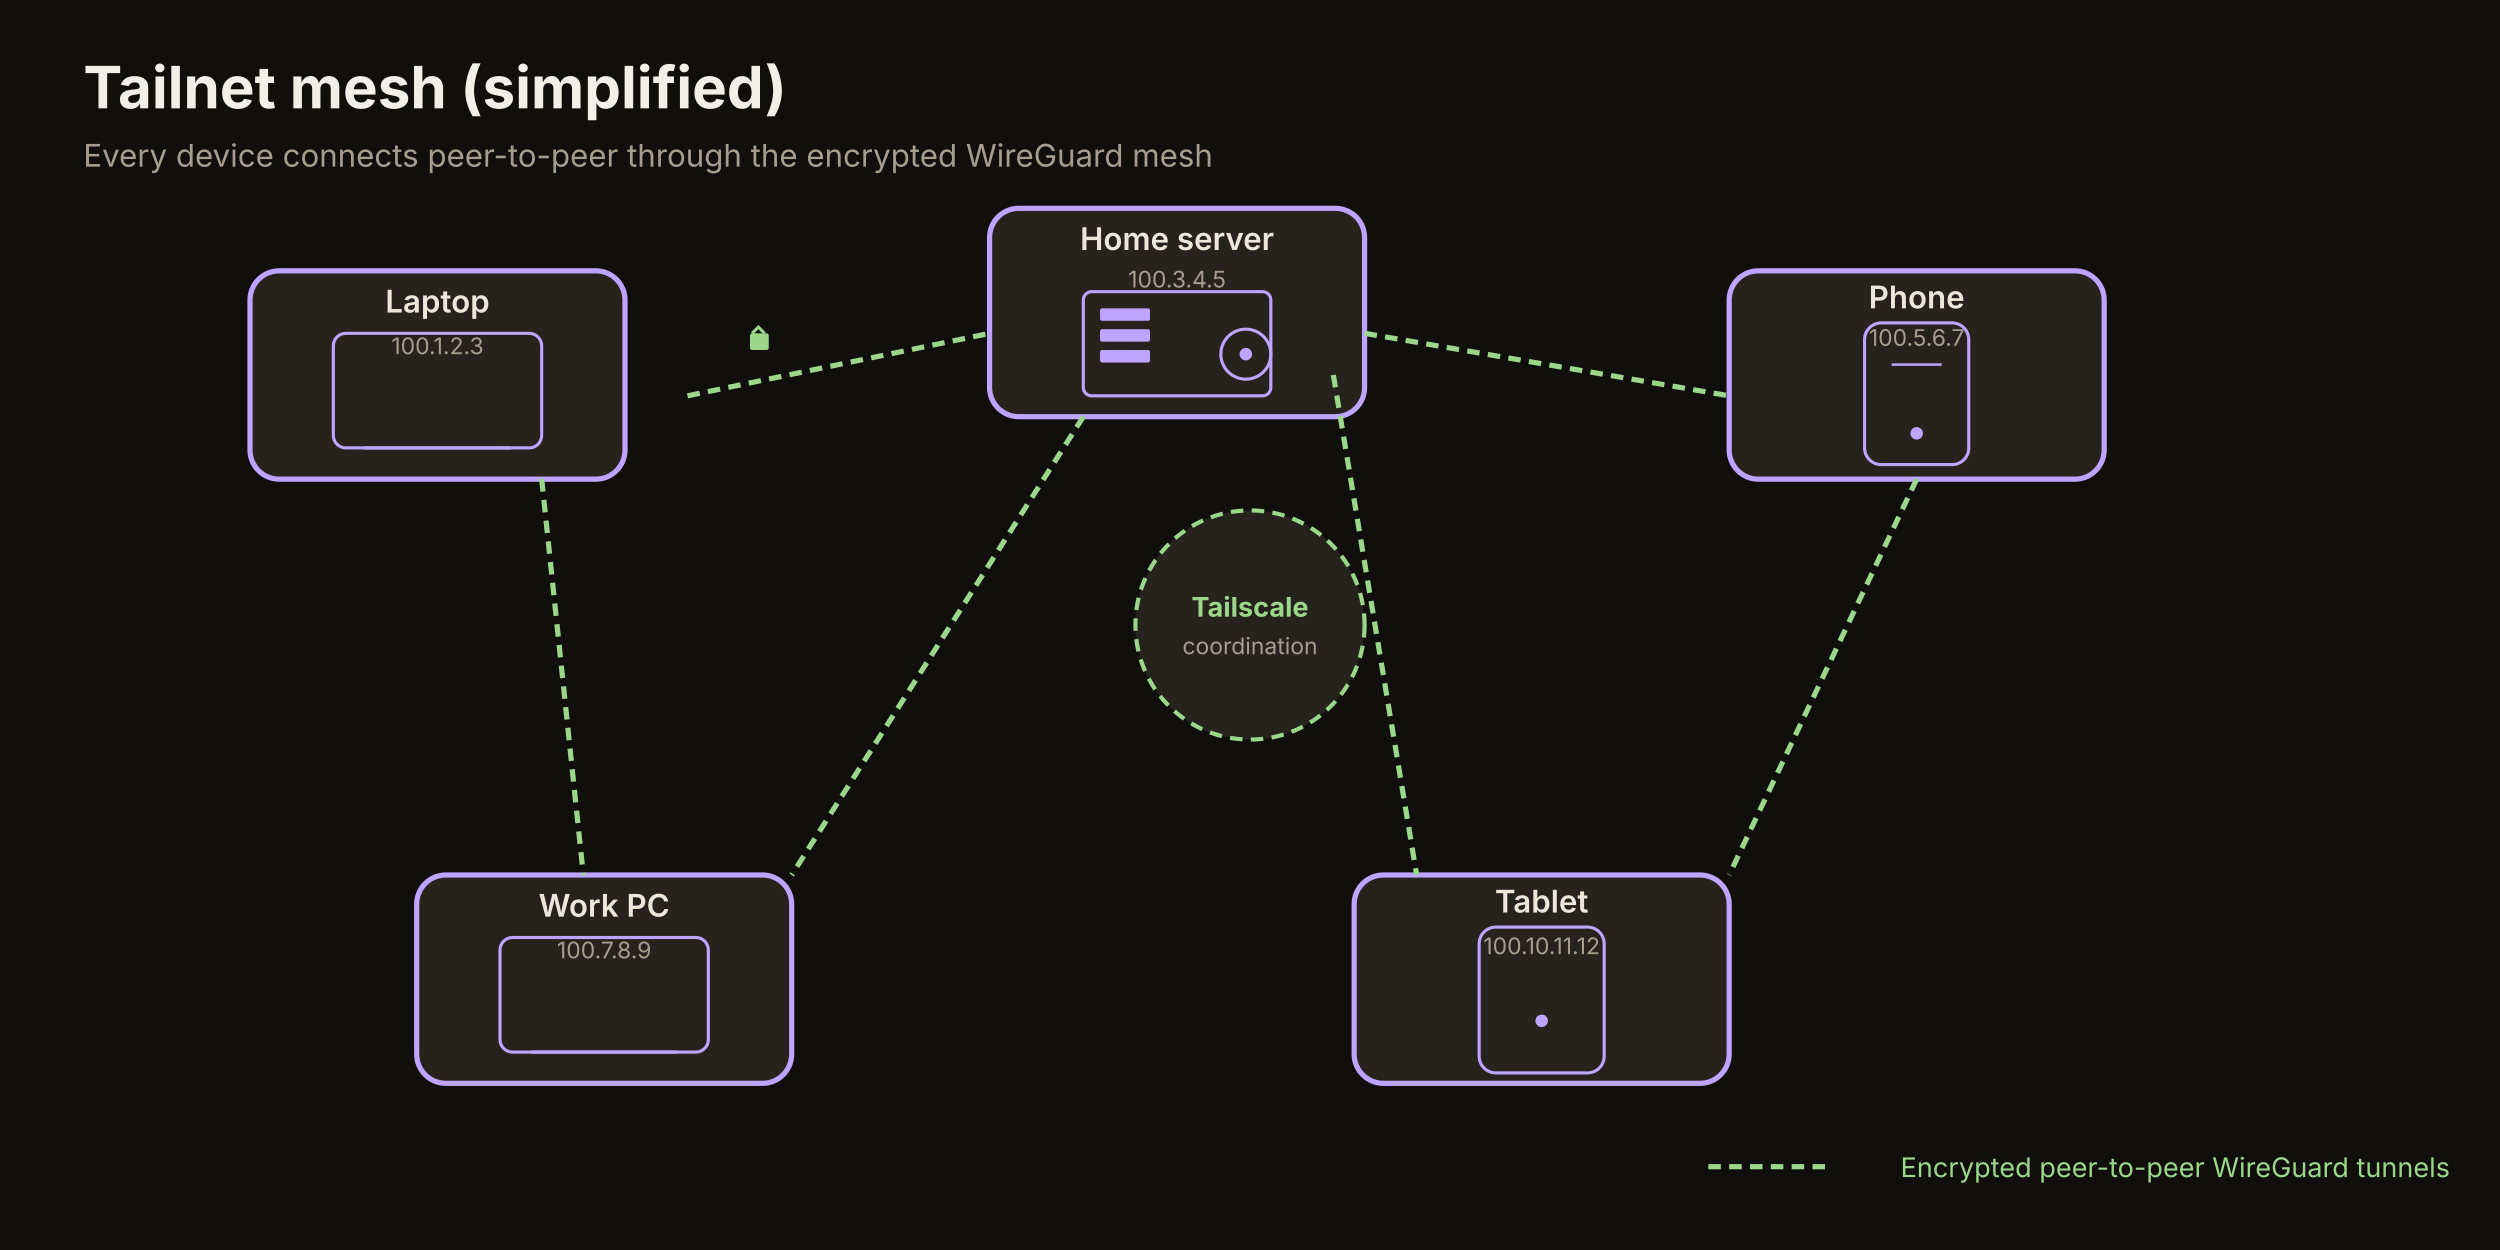
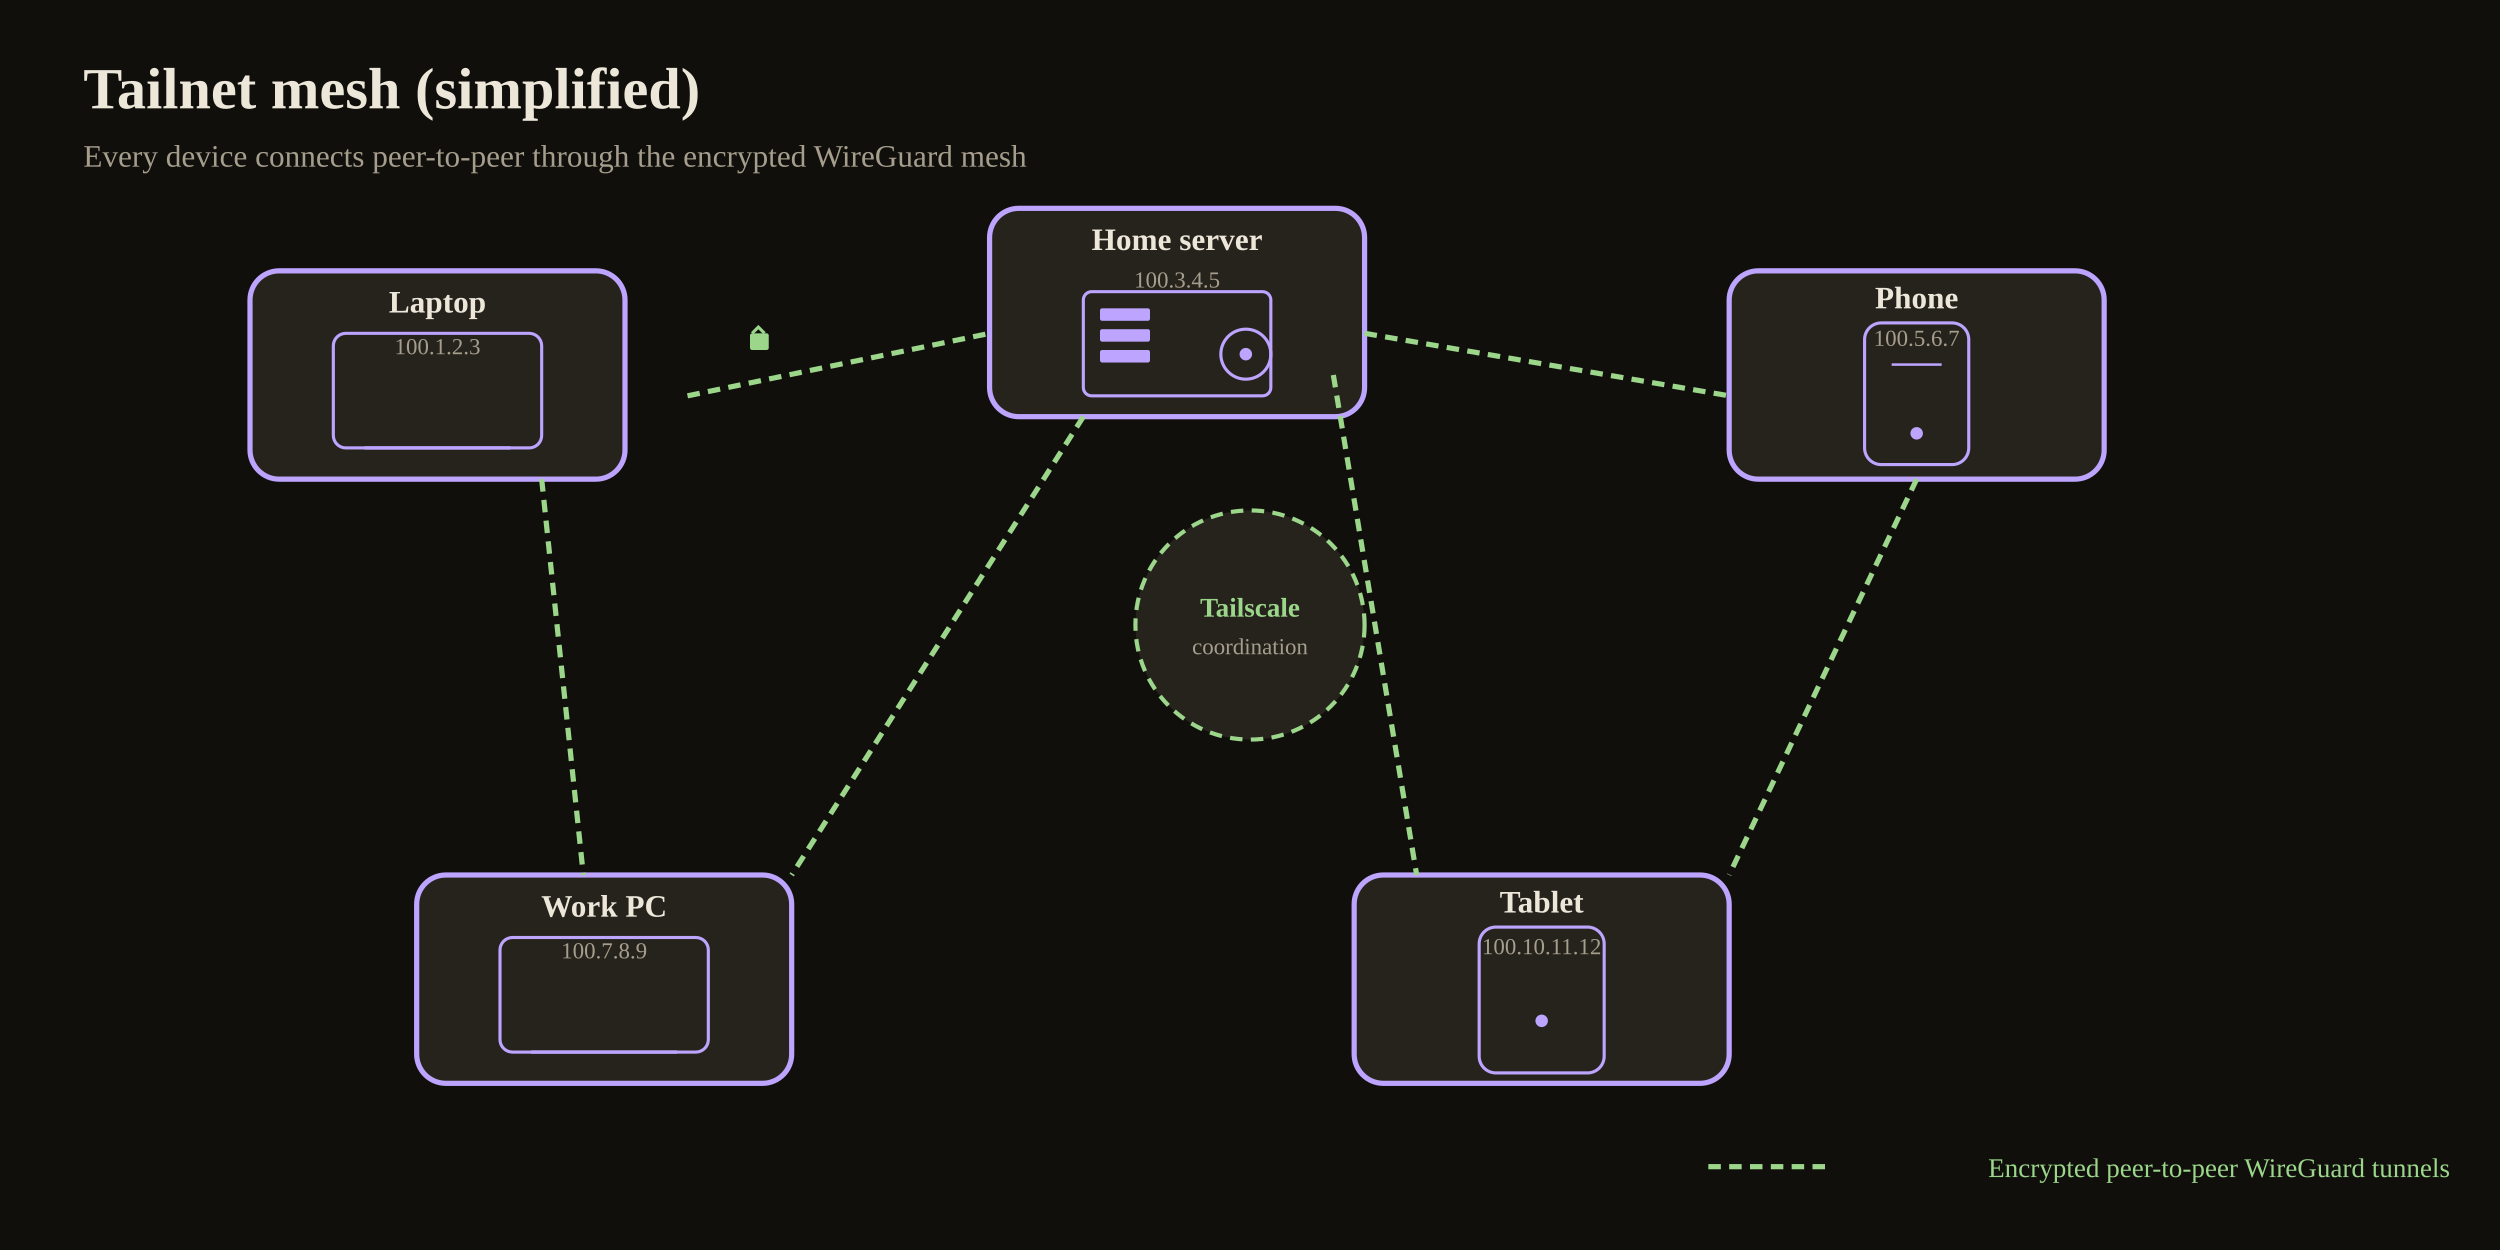
<svg xmlns="http://www.w3.org/2000/svg" width="1200" height="600" viewBox="0 0 1200 600" role="img" aria-labelledby="tm-title tm-desc">
  <rect width="1200" height="600" fill="var(--c-sunken, #100f0c)" />
-   <text x="40" y="52" font-family="system-ui, -apple-system, sans-serif" font-size="28" font-weight="700" fill="var(--c-sunken, #f2efe8)">Tailnet mesh (simplified)</text>
-   <text x="40" y="80" font-family="system-ui, -apple-system, sans-serif" font-size="15" fill="var(--c-muted, #a69e8d)">Every device connects peer-to-peer through the encrypted WireGuard mesh</text>
+   <text x="40" y="52" font-family="var(--font-sans, system-ui, -apple-system, sans-serif)" font-size="28" font-weight="700" fill="var(--c-text, #ede7da)">Tailnet mesh (simplified)</text>
+   <text x="40" y="80" font-family="var(--font-sans, system-ui, -apple-system, sans-serif)" font-size="15" fill="var(--c-muted, #a69e8d)">Every device connects peer-to-peer through the encrypted WireGuard mesh</text>
  <circle cx="600" cy="300" r="55" fill="var(--c-raised, #26231d)" stroke="var(--c-hue-green, #9bd68a)" stroke-width="2" stroke-dasharray="6 4" />
-   <text x="600" y="296" font-family="system-ui, -apple-system, sans-serif" font-size="13" font-weight="700" fill="var(--c-hue-green, #9bd68a)" text-anchor="middle">Tailscale</text>
-   <text x="600" y="314" font-family="system-ui, -apple-system, sans-serif" font-size="11" fill="var(--c-muted, #a69e8d)" text-anchor="middle">coordination</text>
+   <text x="600" y="296" font-family="var(--font-sans, system-ui, -apple-system, sans-serif)" font-size="13" font-weight="700" fill="var(--c-hue-green, #9bd68a)" text-anchor="middle">Tailscale</text>
+   <text x="600" y="314" font-family="var(--font-sans, system-ui, -apple-system, sans-serif)" font-size="11" fill="var(--c-muted, #a69e8d)" text-anchor="middle">coordination</text>
  <rect x="120" y="130" width="180" height="100" rx="14" fill="var(--c-raised, #26231d)" stroke="var(--c-hue-violet, #bca4ff)" stroke-width="2.5" />
  <rect x="160" y="160" width="100" height="55" rx="6" fill="none" stroke="var(--c-hue-violet, #bca4ff)" stroke-width="1.5" />
  <line x1="175" y1="215" x2="245" y2="215" stroke="var(--c-hue-violet, #bca4ff)" stroke-width="1.5" />
-   <text x="210" y="150" font-family="system-ui, -apple-system, sans-serif" font-size="15" font-weight="600" fill="var(--c-text, #ede7da)" text-anchor="middle">Laptop</text>
-   <text x="210" y="170" font-family="system-ui, -apple-system, sans-serif" font-size="11" fill="var(--c-muted, #a69e8d)" text-anchor="middle">100.1.2.3</text>
+   <text x="210" y="150" font-family="var(--font-sans, system-ui, -apple-system, sans-serif)" font-size="15" font-weight="600" fill="var(--c-text, #ede7da)" text-anchor="middle">Laptop</text>
+   <text x="210" y="170" font-family="var(--font-sans, system-ui, -apple-system, sans-serif)" font-size="11" fill="var(--c-muted, #a69e8d)" text-anchor="middle">100.1.2.3</text>
  <rect x="475" y="100" width="180" height="100" rx="14" fill="var(--c-raised, #26231d)" stroke="var(--c-hue-violet, #bca4ff)" stroke-width="2.5" />
  <rect x="520" y="140" width="90" height="50" rx="4" fill="none" stroke="var(--c-hue-violet, #bca4ff)" stroke-width="1.5" />
  <rect x="528" y="148" width="24" height="6" rx="1" fill="var(--c-hue-violet, #bca4ff)" />
  <rect x="528" y="158" width="24" height="6" rx="1" fill="var(--c-hue-violet, #bca4ff)" />
  <rect x="528" y="168" width="24" height="6" rx="1" fill="var(--c-hue-violet, #bca4ff)" />
  <circle cx="598" cy="170" r="12" fill="none" stroke="var(--c-hue-violet, #bca4ff)" stroke-width="1.5" />
  <circle cx="598" cy="170" r="3" fill="var(--c-hue-violet, #bca4ff)" />
-   <text x="565" y="120" font-family="system-ui, -apple-system, sans-serif" font-size="15" font-weight="600" fill="var(--c-text, #ede7da)" text-anchor="middle">Home server</text>
-   <text x="565" y="138" font-family="system-ui, -apple-system, sans-serif" font-size="11" fill="var(--c-muted, #a69e8d)" text-anchor="middle">100.3.4.5</text>
+   <text x="565" y="120" font-family="var(--font-sans, system-ui, -apple-system, sans-serif)" font-size="15" font-weight="600" fill="var(--c-text, #ede7da)" text-anchor="middle">Home server</text>
+   <text x="565" y="138" font-family="var(--font-sans, system-ui, -apple-system, sans-serif)" font-size="11" fill="var(--c-muted, #a69e8d)" text-anchor="middle">100.3.4.5</text>
  <rect x="830" y="130" width="180" height="100" rx="14" fill="var(--c-raised, #26231d)" stroke="var(--c-hue-violet, #bca4ff)" stroke-width="2.5" />
  <rect x="895" y="155" width="50" height="68" rx="8" fill="none" stroke="var(--c-hue-violet, #bca4ff)" stroke-width="1.5" />
  <line x1="908" y1="175" x2="932" y2="175" stroke="var(--c-hue-violet, #bca4ff)" stroke-width="1.2" />
  <circle cx="920" cy="208" r="3" fill="var(--c-hue-violet, #bca4ff)" />
-   <text x="920" y="148" font-family="system-ui, -apple-system, sans-serif" font-size="15" font-weight="600" fill="var(--c-text, #ede7da)" text-anchor="middle">Phone</text>
-   <text x="920" y="166" font-family="system-ui, -apple-system, sans-serif" font-size="11" fill="var(--c-muted, #a69e8d)" text-anchor="middle">100.5.6.7</text>
+   <text x="920" y="148" font-family="var(--font-sans, system-ui, -apple-system, sans-serif)" font-size="15" font-weight="600" fill="var(--c-text, #ede7da)" text-anchor="middle">Phone</text>
+   <text x="920" y="166" font-family="var(--font-sans, system-ui, -apple-system, sans-serif)" font-size="11" fill="var(--c-muted, #a69e8d)" text-anchor="middle">100.5.6.7</text>
  <rect x="200" y="420" width="180" height="100" rx="14" fill="var(--c-raised, #26231d)" stroke="var(--c-hue-violet, #bca4ff)" stroke-width="2.5" />
  <rect x="240" y="450" width="100" height="55" rx="6" fill="none" stroke="var(--c-hue-violet, #bca4ff)" stroke-width="1.5" />
  <line x1="255" y1="505" x2="325" y2="505" stroke="var(--c-hue-violet, #bca4ff)" stroke-width="1.5" />
-   <text x="290" y="440" font-family="system-ui, -apple-system, sans-serif" font-size="15" font-weight="600" fill="var(--c-text, #ede7da)" text-anchor="middle">Work PC</text>
-   <text x="290" y="460" font-family="system-ui, -apple-system, sans-serif" font-size="11" fill="var(--c-muted, #a69e8d)" text-anchor="middle">100.7.8.9</text>
+   <text x="290" y="440" font-family="var(--font-sans, system-ui, -apple-system, sans-serif)" font-size="15" font-weight="600" fill="var(--c-text, #ede7da)" text-anchor="middle">Work PC</text>
+   <text x="290" y="460" font-family="var(--font-sans, system-ui, -apple-system, sans-serif)" font-size="11" fill="var(--c-muted, #a69e8d)" text-anchor="middle">100.7.8.9</text>
  <rect x="650" y="420" width="180" height="100" rx="14" fill="var(--c-raised, #26231d)" stroke="var(--c-hue-violet, #bca4ff)" stroke-width="2.5" />
  <rect x="710" y="445" width="60" height="70" rx="8" fill="none" stroke="var(--c-hue-violet, #bca4ff)" stroke-width="1.5" />
  <circle cx="740" cy="490" r="3" fill="var(--c-hue-violet, #bca4ff)" />
-   <text x="740" y="438" font-family="system-ui, -apple-system, sans-serif" font-size="15" font-weight="600" fill="var(--c-text, #ede7da)" text-anchor="middle">Tablet</text>
-   <text x="740" y="458" font-family="system-ui, -apple-system, sans-serif" font-size="11" fill="var(--c-muted, #a69e8d)" text-anchor="middle">100.10.11.12</text>
+   <text x="740" y="438" font-family="var(--font-sans, system-ui, -apple-system, sans-serif)" font-size="15" font-weight="600" fill="var(--c-text, #ede7da)" text-anchor="middle">Tablet</text>
+   <text x="740" y="458" font-family="var(--font-sans, system-ui, -apple-system, sans-serif)" font-size="11" fill="var(--c-muted, #a69e8d)" text-anchor="middle">100.10.11.12</text>
  <line x1="330" y1="190" x2="475" y2="160" stroke="var(--c-hue-green, #9bd68a)" stroke-width="2.5" stroke-dasharray="6 4" />
  <rect x="360" y="160" width="9" height="8" rx="1" fill="var(--c-hue-green, #9bd68a)" />
  <path d="M361 160 l3 -3 l3 3" fill="none" stroke="var(--c-hue-green, #9bd68a)" stroke-width="1.5" />
  <line x1="655" y1="160" x2="830" y2="190" stroke="var(--c-hue-green, #9bd68a)" stroke-width="2.5" stroke-dasharray="6 4" />
  <line x1="260" y1="230" x2="280" y2="420" stroke="var(--c-hue-green, #9bd68a)" stroke-width="2.5" stroke-dasharray="6 4" />
  <line x1="520" y1="200" x2="380" y2="420" stroke="var(--c-hue-green, #9bd68a)" stroke-width="2.5" stroke-dasharray="6 4" />
  <line x1="640" y1="180" x2="680" y2="420" stroke="var(--c-hue-green, #9bd68a)" stroke-width="2.5" stroke-dasharray="6 4" />
  <line x1="920" y1="230" x2="830" y2="420" stroke="var(--c-hue-green, #9bd68a)" stroke-width="2.5" stroke-dasharray="6 4" />
  <line x1="820" y1="560" x2="880" y2="560" stroke="var(--c-hue-green, #9bd68a)" stroke-width="2.5" stroke-dasharray="6 4" />
-   <text x="1176" y="565" text-anchor="end" font-family="system-ui, -apple-system, sans-serif" font-size="13" fill="var(--c-hue-green, #9bd68a)">Encrypted peer-to-peer WireGuard tunnels</text>
+   <text x="1176" y="565" text-anchor="end" font-family="var(--font-sans, system-ui, -apple-system, sans-serif)" font-size="13" fill="var(--c-hue-green, #9bd68a)">Encrypted peer-to-peer WireGuard tunnels</text>
</svg>
